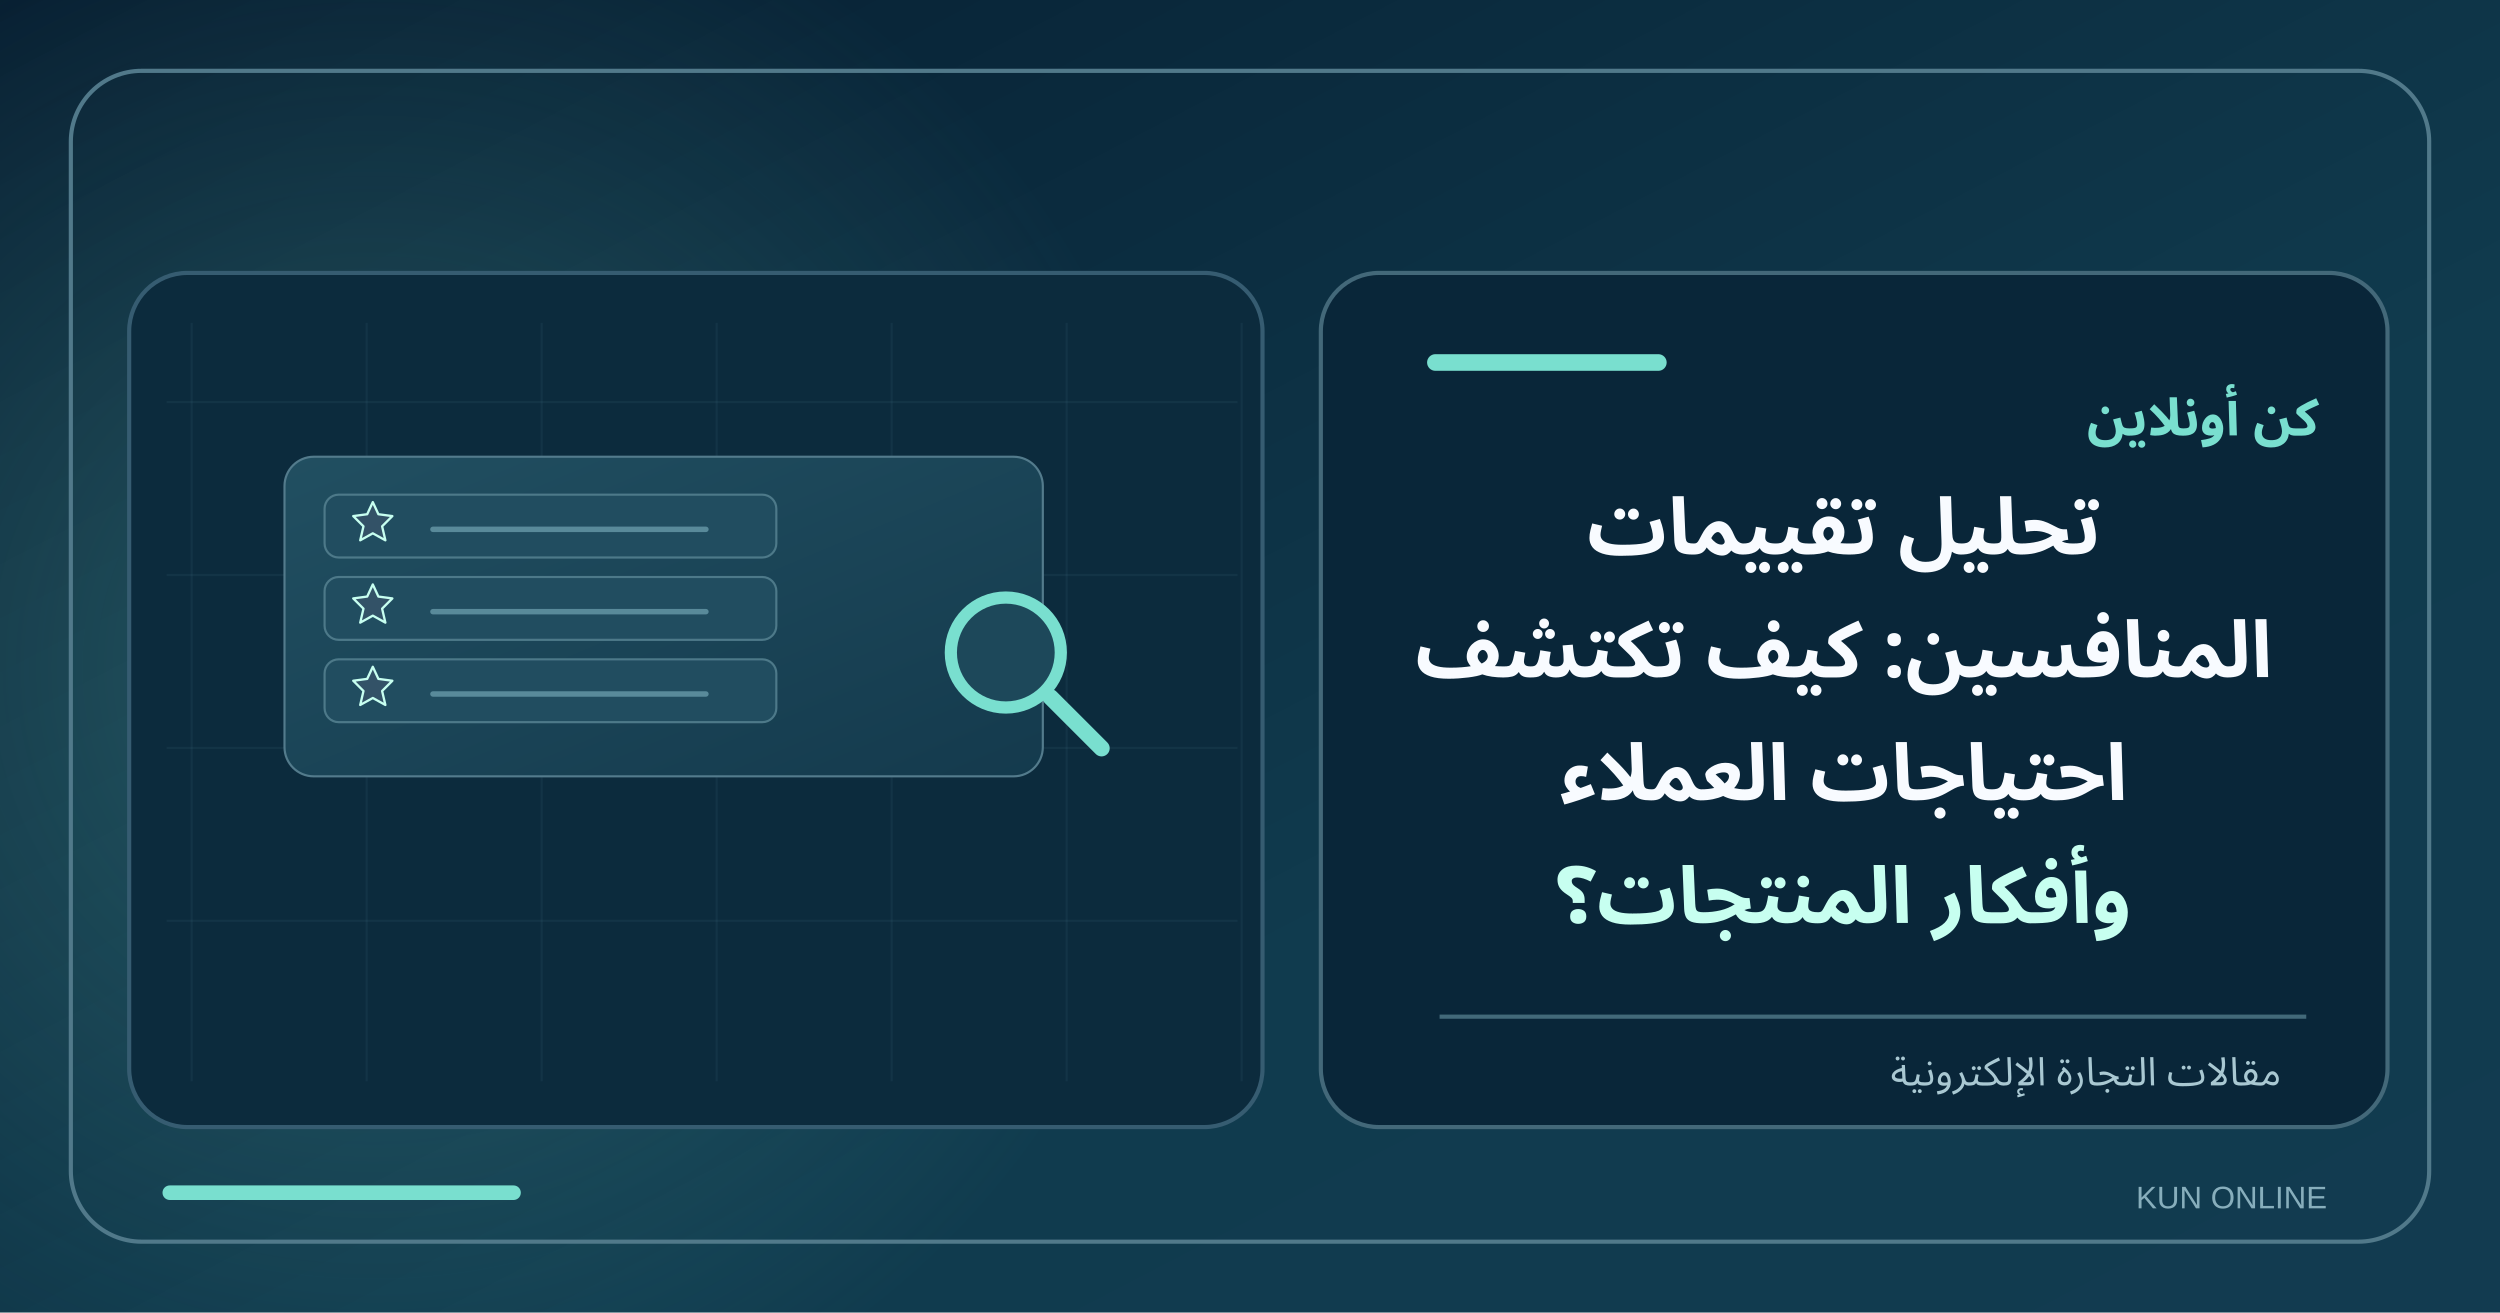
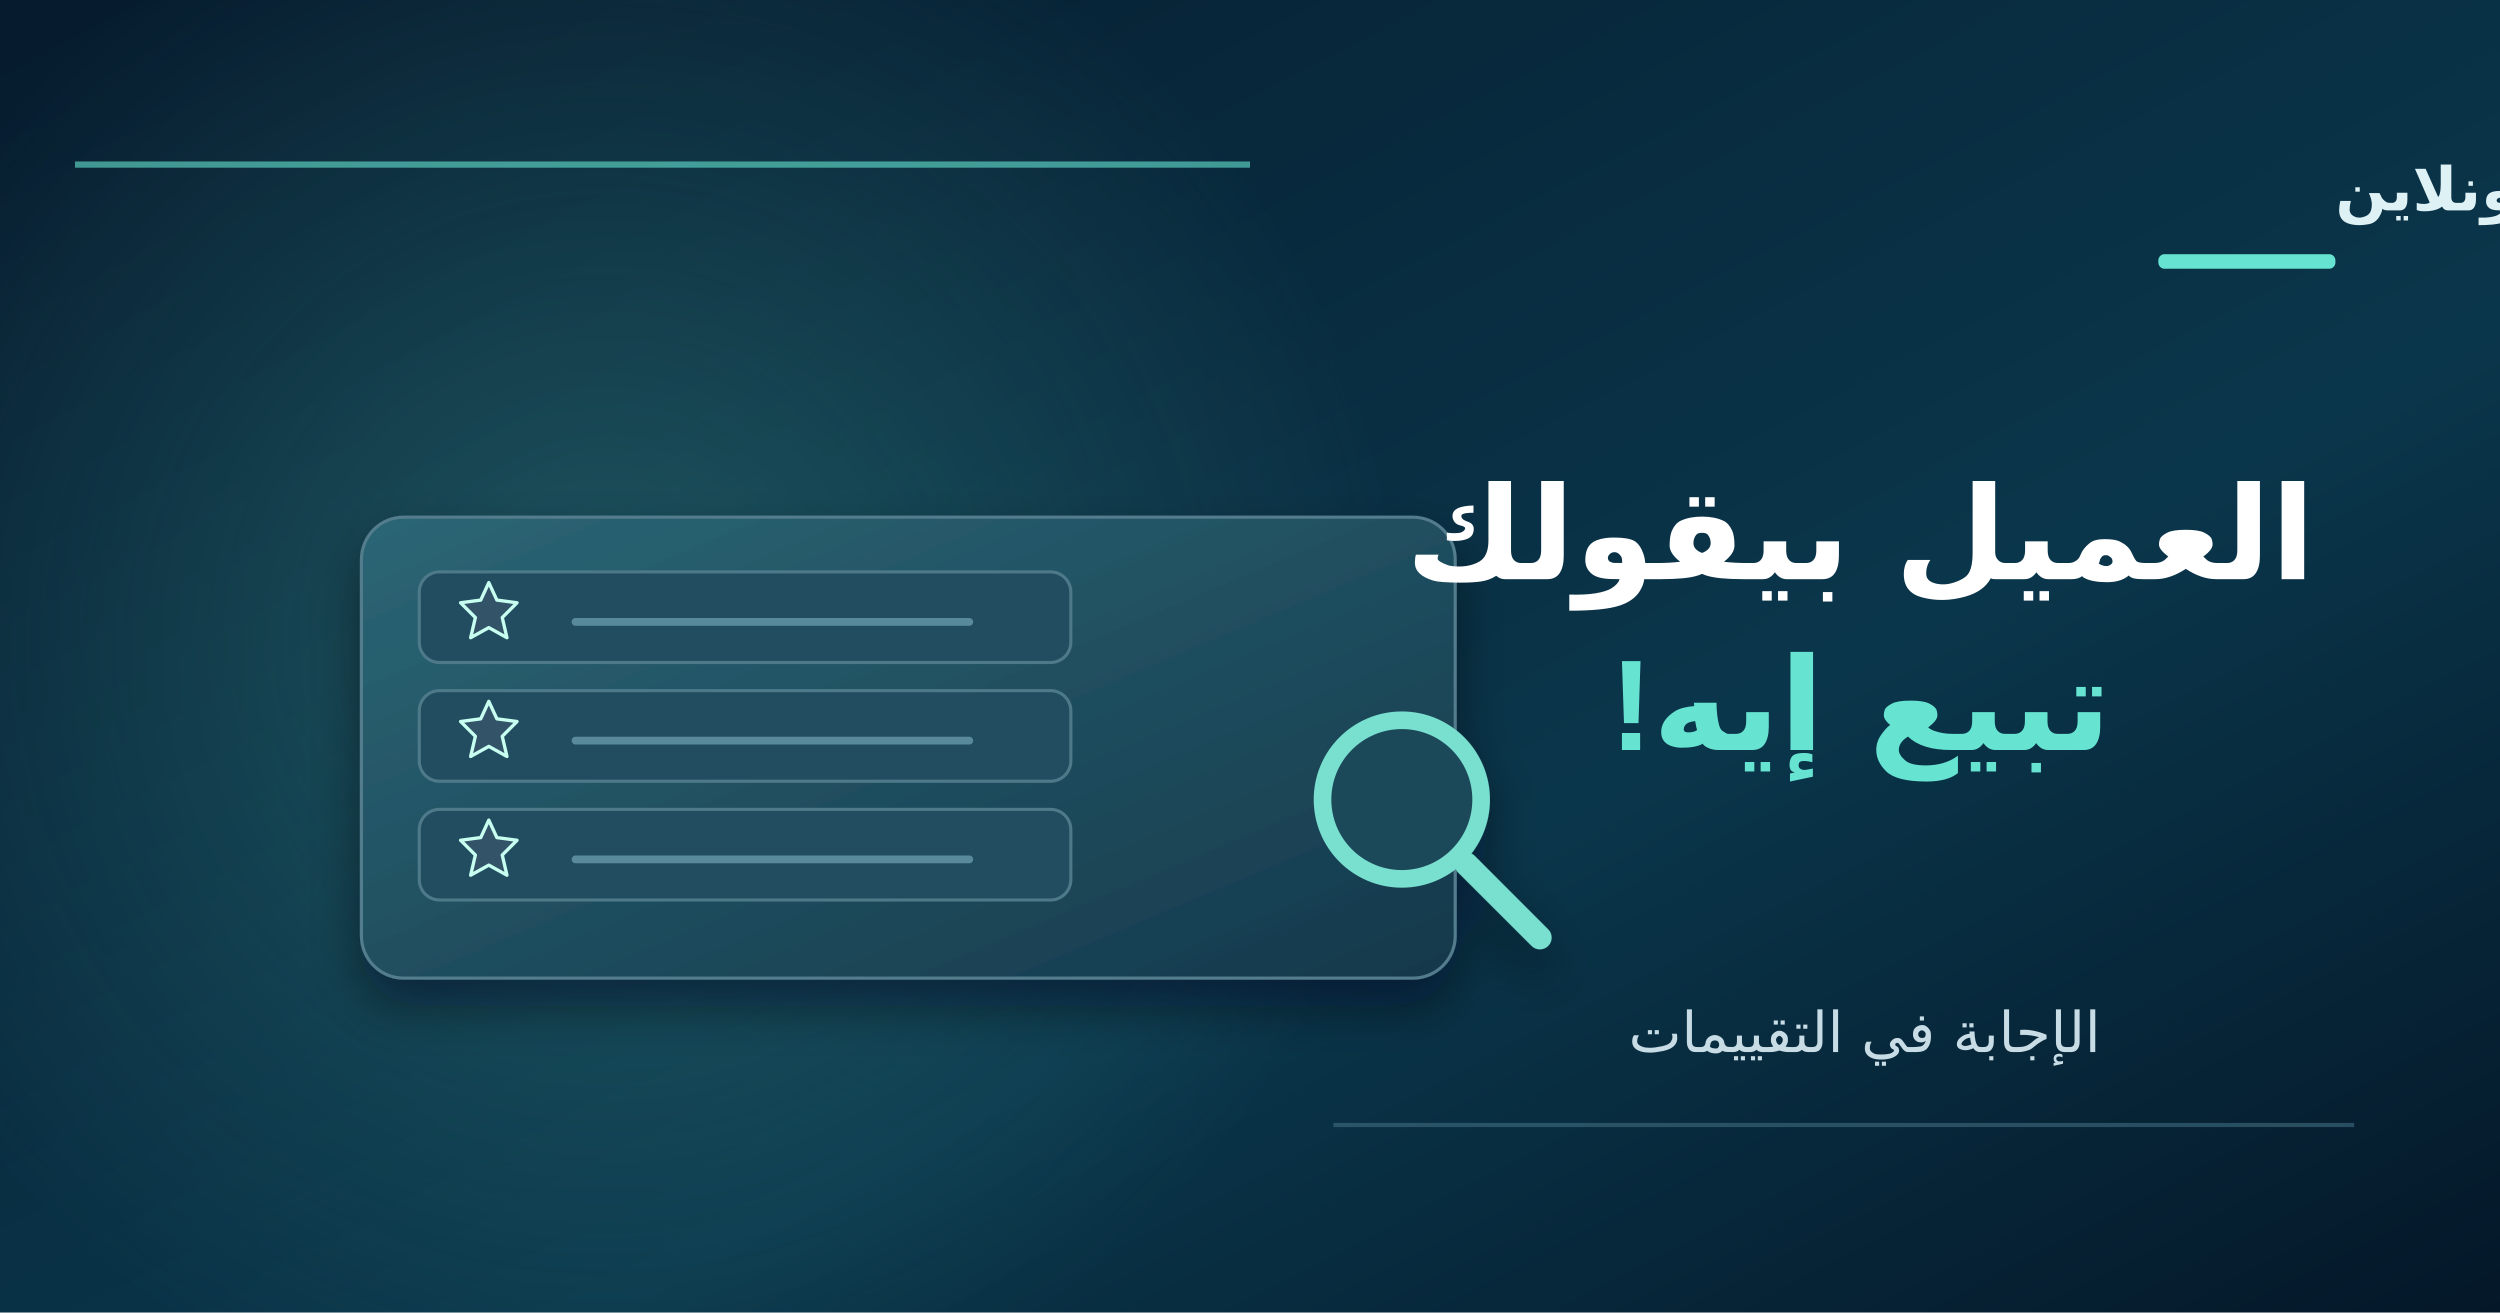
<svg xmlns="http://www.w3.org/2000/svg" width="1200" height="630" viewBox="0 0 1200 630" role="img" aria-labelledby="title desc">
  <defs>
-     <linearGradient id="back" x1="0" y1="0" x2="1" y2="1">
-       <stop stop-color="#061d30" />
-       <stop offset=".62" stop-color="#103b4e" />
-       <stop offset="1" stop-color="#123b50" />
+     <linearGradient id="bg" x1="0" y1="0" x2="1" y2="1">
+       <stop stop-color="#061b2d" />
+       <stop offset=".62" stop-color="#0a364b" />
+       <stop offset="1" stop-color="#041728" />
    </linearGradient>
+     <radialGradient id="glow">
+       <stop stop-color="#66e4d1" stop-opacity=".23" />
+       <stop offset="1" stop-color="#66e4d1" stop-opacity="0" />
+     </radialGradient>
    <linearGradient id="glass" x1="0" y1="0" x2="1" y2="1">
-       <stop stop-color="#214f61" />
-       <stop offset="1" stop-color="#143a4d" />
+       <stop stop-color="#2b6675" />
+       <stop offset="1" stop-color="#15384b" />
    </linearGradient>
-     <radialGradient id="bloom">
-       <stop stop-color="#79dfcf" stop-opacity=".24" />
-       <stop offset="1" stop-color="#79dfcf" stop-opacity="0" />
-     </radialGradient>
+     <filter id="drop" x="-30%" y="-30%" width="170%" height="170%">
+       <feDropShadow dx="0" dy="17" stdDeviation="16" flood-color="#010e19" flood-opacity=".45" />
+     </filter>
  </defs>
-   <rect width="1200" height="630" fill="url(#back)" />
-   <circle cx="180" cy="320" r="390" fill="url(#bloom)" />
-   <rect x="34" y="34" width="1132" height="562" rx="34" fill="none" stroke="#51798a" stroke-width="2" />
-   <rect x="62" y="131" width="544" height="410" rx="28" fill="#0c2b3d" stroke="#365c71" stroke-width="2" />
-   <g stroke="#508396" stroke-opacity=".10" stroke-width="1">
-     <path d="M92 155V519" />
-     <path d="M176 155V519" />
-     <path d="M260 155V519" />
-     <path d="M344 155V519" />
-     <path d="M428 155V519" />
-     <path d="M512 155V519" />
-     <path d="M596 155V519" />
-     <path d="M80 193H594" />
-     <path d="M80 276H594" />
-     <path d="M80 359H594" />
-     <path d="M80 442H594" />
-   </g>
-   <g id="topic-illustration" transform="translate(44 122) scale(.52)">
+   <rect width="1200" height="630" fill="url(#bg)" />
+   <circle cx="290" cy="310" r="381" fill="url(#glow)" />
+   <path d="M36 79H600" stroke="#66e4d1" stroke-width="3" opacity=".6" />
+   <g id="topic-art" filter="url(#drop)" transform="translate(40 108) scale(.75)">
    <rect x="178" y="187" width="700" height="295" rx="27" fill="url(#glass)" stroke="#537b8c" stroke-width="2" />
    <rect x="215" y="222" width="417" height="58" rx="13" fill="#214d60" stroke="#4d7989" stroke-width="2" />
    <g transform="translate(238 225) scale(0.43)">
      <path d="M50 9L62 35L92 39L70 61L77 91L50 76L23 91L30 61L8 39L38 35Z" fill="#335267" stroke="#c7fff0" stroke-width="5" stroke-linecap="round" stroke-linejoin="round" />
    </g>
    <path d="M315 254L567 254" fill="none" stroke="#598a9a" stroke-width="5" stroke-linecap="round" stroke-linejoin="round" />
    <rect x="215" y="298" width="417" height="58" rx="13" fill="#214d60" stroke="#4d7989" stroke-width="2" />
    <g transform="translate(238 301) scale(0.43)">
      <path d="M50 9L62 35L92 39L70 61L77 91L50 76L23 91L30 61L8 39L38 35Z" fill="#335267" stroke="#c7fff0" stroke-width="5" stroke-linecap="round" stroke-linejoin="round" />
    </g>
    <path d="M315 330L567 330" fill="none" stroke="#598a9a" stroke-width="5" stroke-linecap="round" stroke-linejoin="round" />
    <rect x="215" y="374" width="417" height="58" rx="13" fill="#214d60" stroke="#4d7989" stroke-width="2" />
    <g transform="translate(238 377) scale(0.43)">
      <path d="M50 9L62 35L92 39L70 61L77 91L50 76L23 91L30 61L8 39L38 35Z" fill="#335267" stroke="#c7fff0" stroke-width="5" stroke-linecap="round" stroke-linejoin="round" />
    </g>
    <path d="M315 406L567 406" fill="none" stroke="#598a9a" stroke-width="5" stroke-linecap="round" stroke-linejoin="round" />
    <g transform="translate(763 285) scale(1.88)">
      <circle cx="43" cy="44" r="27" fill="#1d485a" stroke="#79dfcf" stroke-width="6" />
      <path d="M65 66L90 91" fill="none" stroke="#79dfcf" stroke-width="8" stroke-linecap="round" stroke-linejoin="round" />
    </g>
  </g>
-   <rect x="634" y="131" width="512" height="410" rx="28" fill="#092639" stroke="#436879" stroke-width="2" />
-   <rect x="685" y="170" width="115" height="8" rx="4" fill="#79dfcf" />
-   <text x="1113" y="209" direction="rtl" text-anchor="start" font-family="Cairo,Tajawal,Noto Sans Arabic,Segoe UI,Arial,sans-serif" font-size="25" font-weight="700" fill="#79dfcf">كن أونلاين</text>
-   <g id="article-title">
-     <text x="885" y="266" text-anchor="middle" direction="rtl" unicode-bidi="plaintext" font-family="Cairo,Tajawal,Noto Sans Arabic,Segoe UI,Arial,sans-serif" font-size="38" font-weight="700" letter-spacing="0" fill="#f8fbff">تحليل تقييمات</text>
-     <text x="885" y="325" text-anchor="middle" direction="rtl" unicode-bidi="plaintext" font-family="Cairo,Tajawal,Noto Sans Arabic,Segoe UI,Arial,sans-serif" font-size="38" font-weight="700" letter-spacing="0" fill="#f8fbff">المنافسين: كيف تكتشف</text>
-     <text x="885" y="384" text-anchor="middle" direction="rtl" unicode-bidi="plaintext" font-family="Cairo,Tajawal,Noto Sans Arabic,Segoe UI,Arial,sans-serif" font-size="38" font-weight="700" letter-spacing="0" fill="#f8fbff">احتياجات العملاء</text>
-     <text x="885" y="443" text-anchor="middle" direction="rtl" unicode-bidi="plaintext" font-family="Cairo,Tajawal,Noto Sans Arabic,Segoe UI,Arial,sans-serif" font-size="38" font-weight="700" letter-spacing="0" fill="#c7fff0">وأفكار المنتجات؟</text>
+   <text x="1121" y="101" direction="rtl" text-anchor="end" font-family="Cairo,Tajawal,Segoe UI,Arial,sans-serif" font-size="29" font-weight="700" fill="#def2f5">كن أونلاين</text>
+   <rect x="1036" y="122" width="85" height="7" rx="3" fill="#66e4d1" />
+   <g id="hook">
+     <text x="893" y="278" direction="rtl" unicode-bidi="plaintext" text-anchor="middle" font-family="Cairo,Tajawal,Segoe UI,Arial,sans-serif" font-size="62" font-weight="900" fill="#ffffff">العميل بيقولك</text>
+     <text x="893" y="360" direction="rtl" unicode-bidi="plaintext" text-anchor="middle" font-family="Cairo,Tajawal,Segoe UI,Arial,sans-serif" font-size="62" font-weight="900" fill="#66e4d1">تبيع إيه!</text>
  </g>
-   <path d="M691 488H1107" stroke="#426979" stroke-width="2" />
-   <text x="1095" y="521" direction="rtl" text-anchor="start" font-family="Cairo,Tajawal,Noto Sans Arabic,Segoe UI,Arial,sans-serif" font-size="19" fill="#a9c8d2">مقالات التجارة الإلكترونية</text>
-   <rect x="78" y="569" width="172" height="7" rx="3.5" fill="#79dfcf" />
-   <text x="1117" y="580" direction="rtl" text-anchor="start" font-family="Arial,sans-serif" font-size="15" fill="#87aebc">KUN ONLINE</text>
+   <text x="895" y="505" direction="rtl" text-anchor="middle" font-family="Cairo,Tajawal,Segoe UI,Arial,sans-serif" font-size="27" fill="#c8dce5">الإجابة في التقييمات</text>
+   <path d="M640 540H1130" stroke="#3f6d7f" stroke-width="2" opacity=".6" />
</svg>
